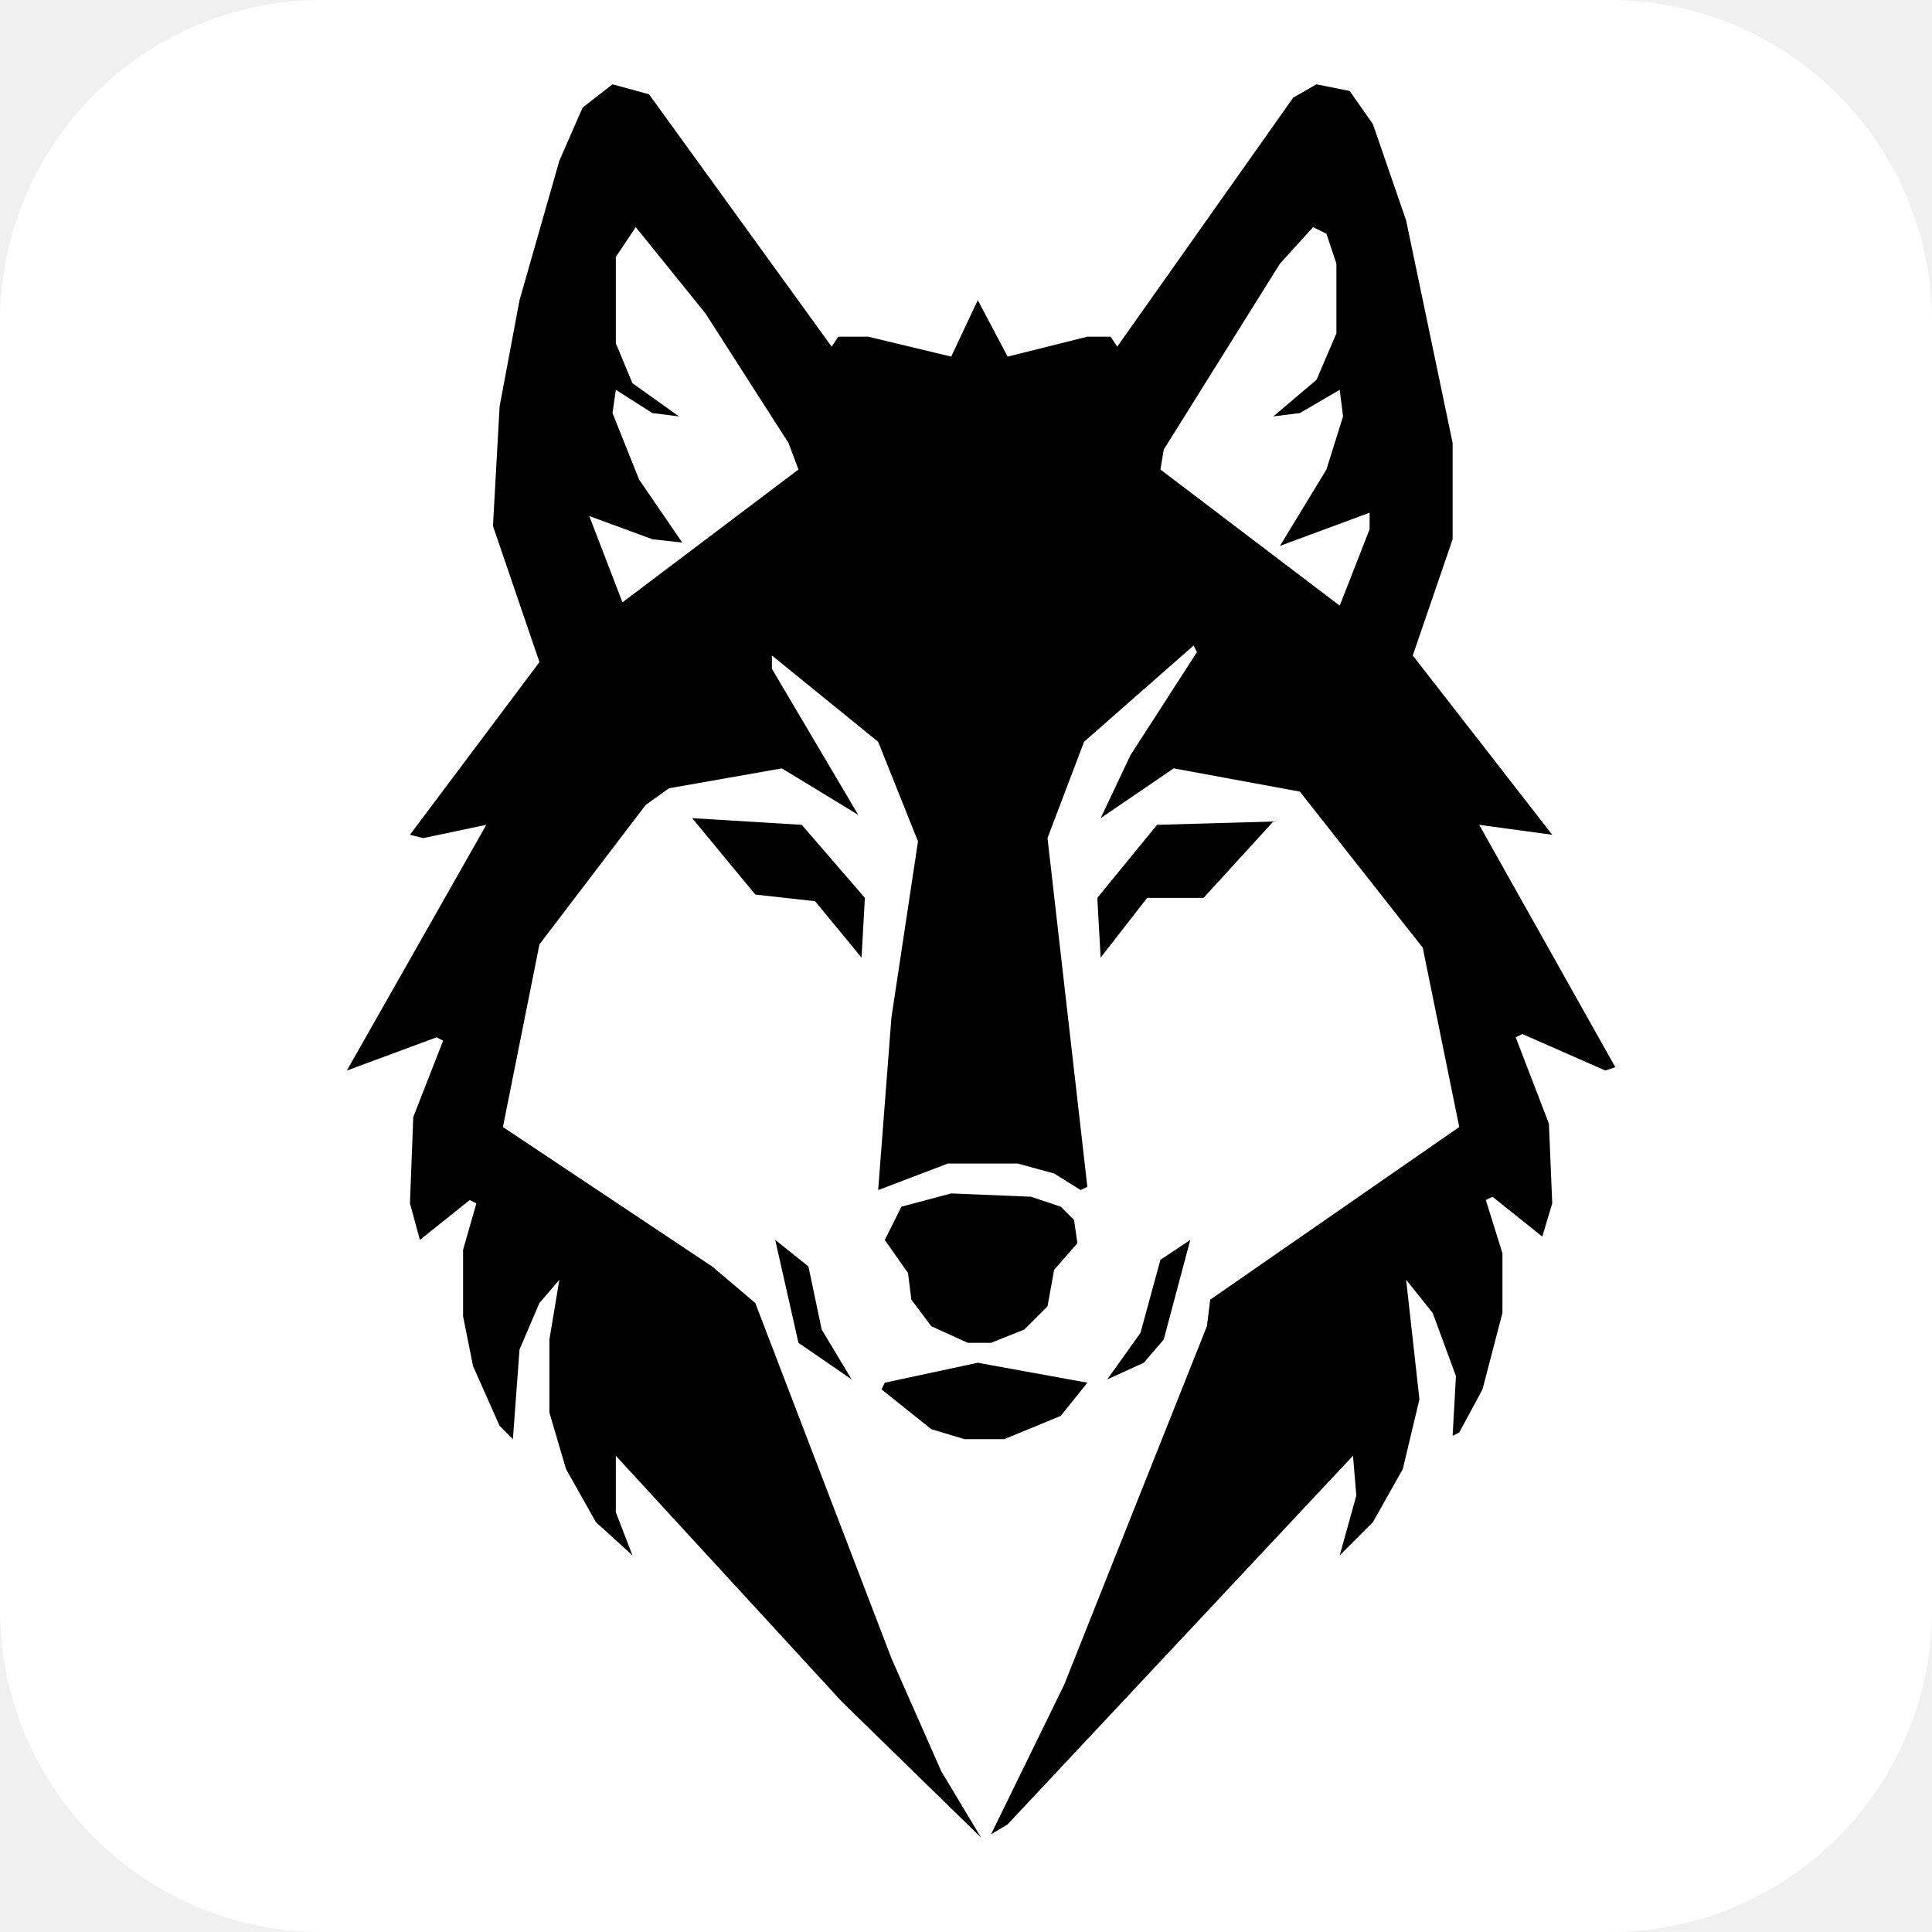
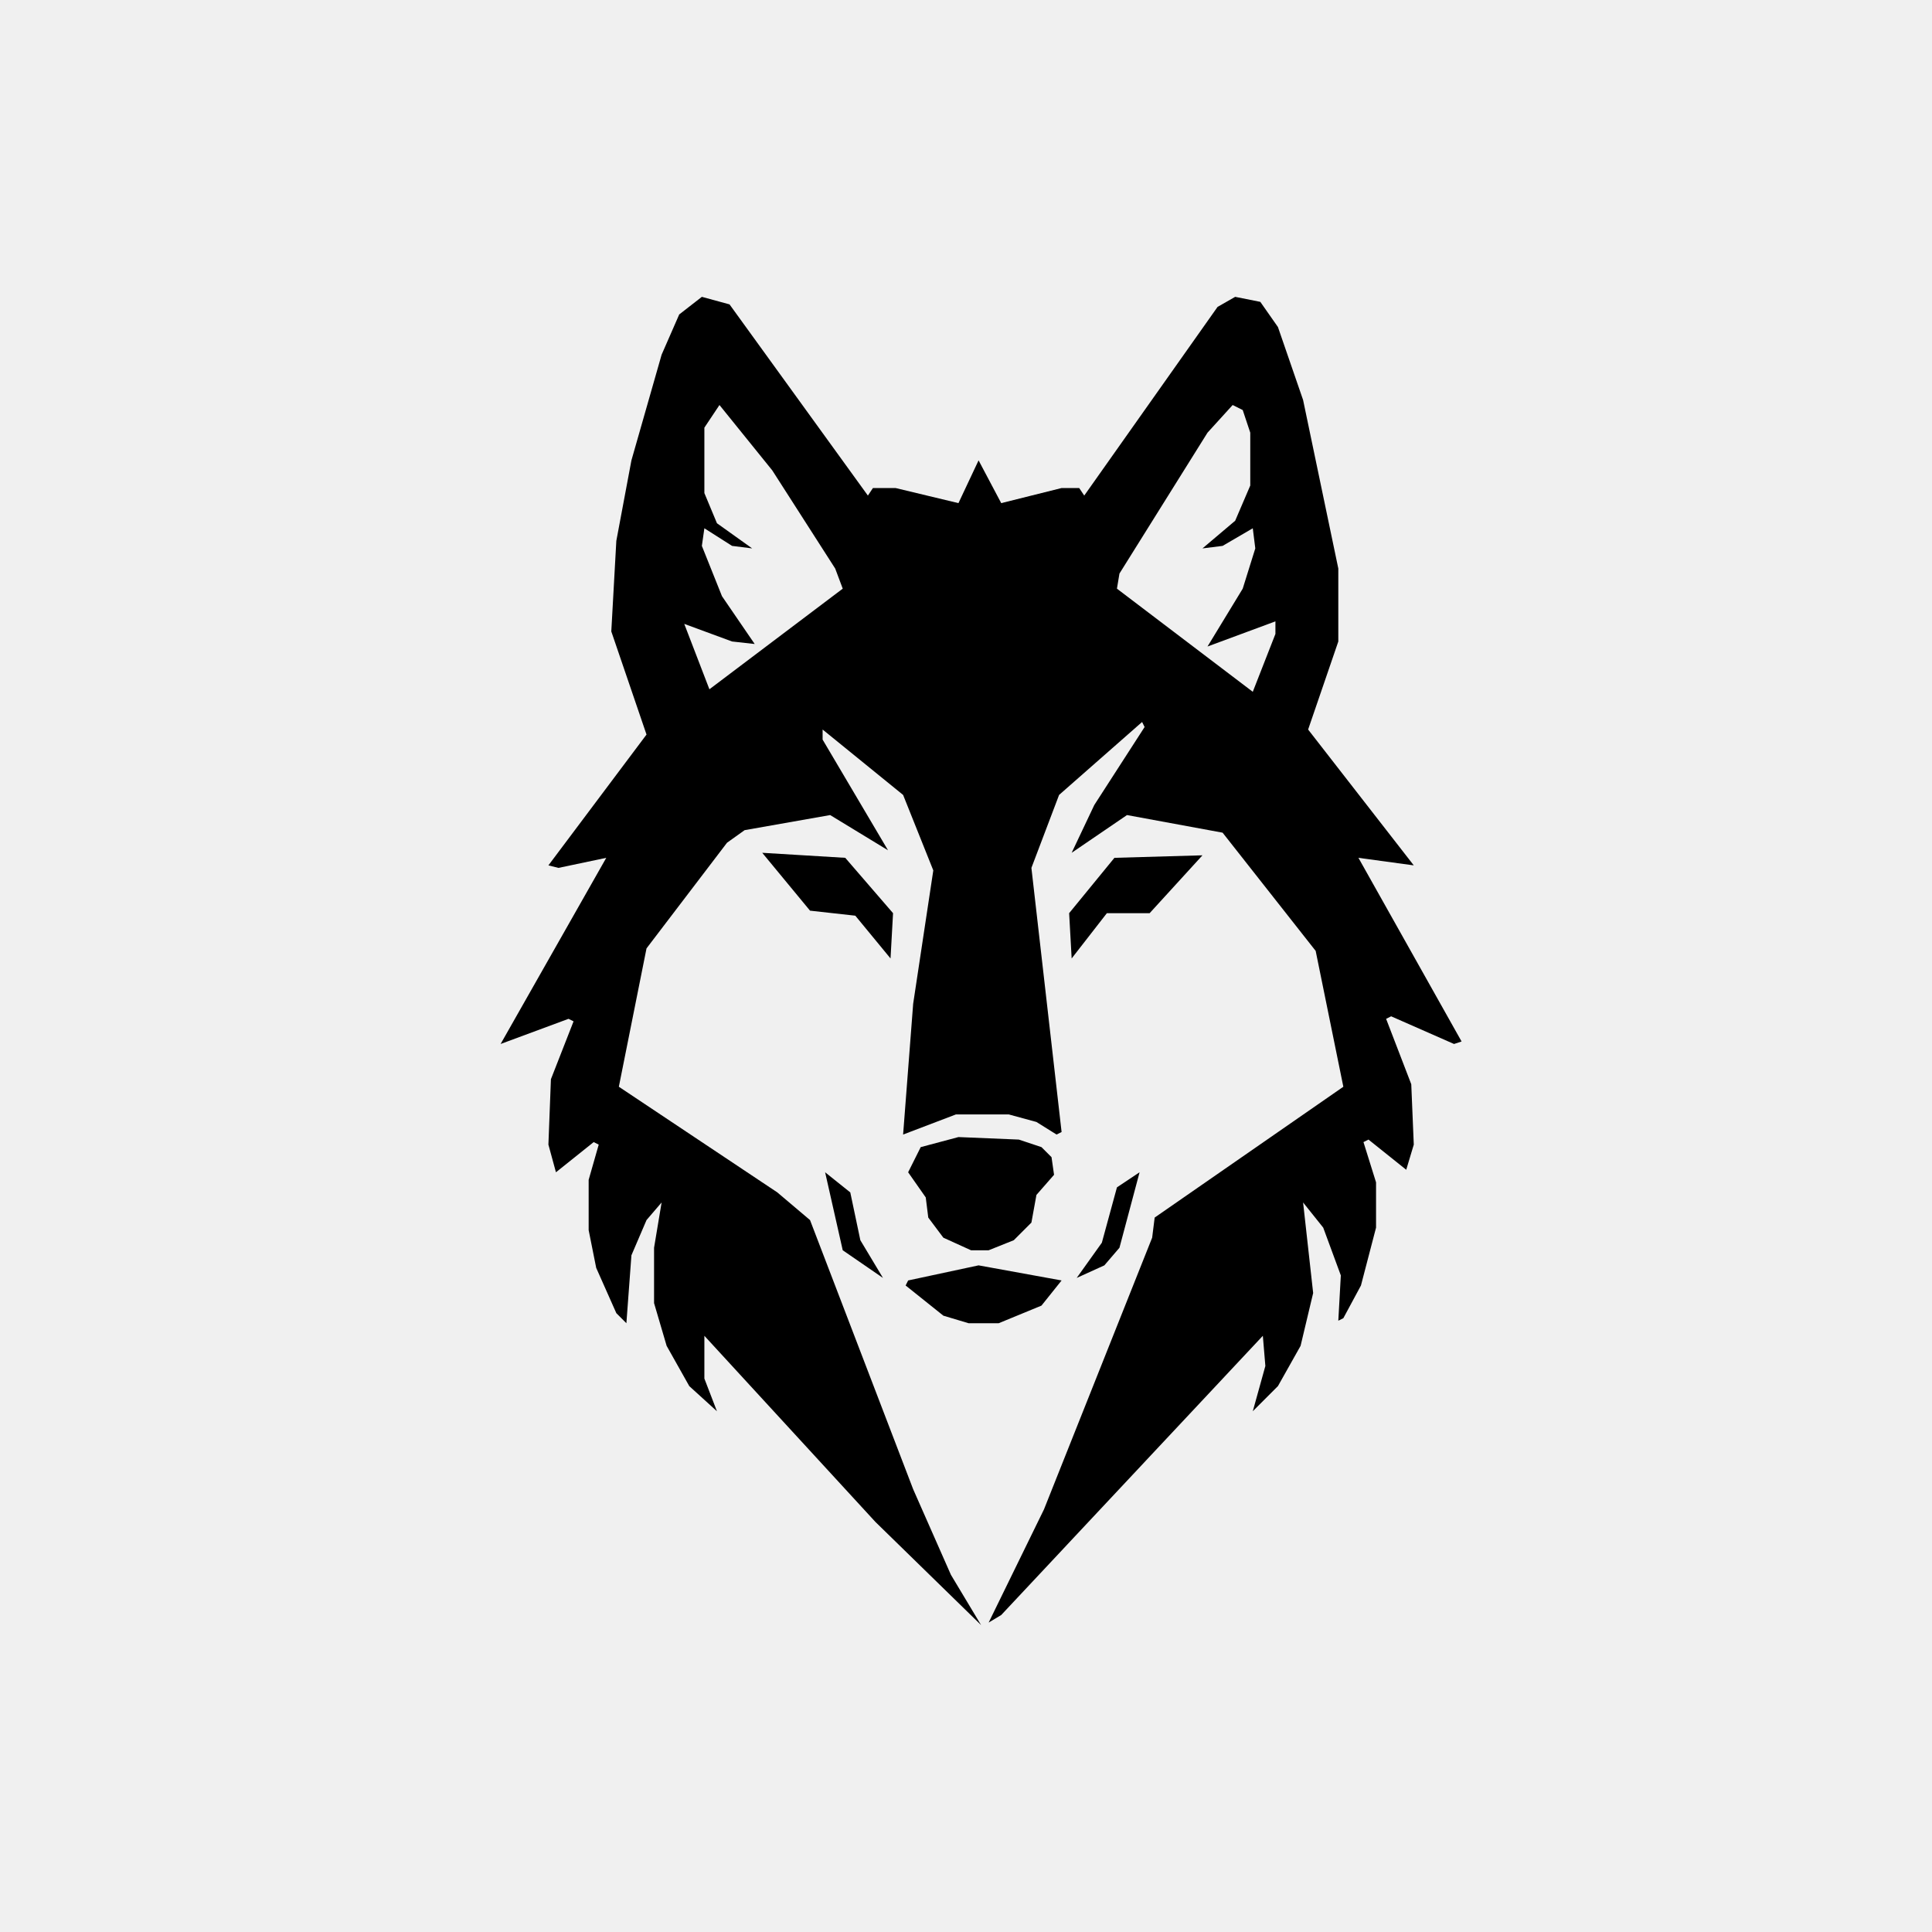
- <svg xmlns="http://www.w3.org/2000/svg" viewBox="0 0 768 768" role="img" aria-label="The Wolf">
-   <rect width="768" height="768" rx="128" ry="128" fill="#ffffff" />
-   <g transform="translate(390 382) scale(1.32) translate(-390 -382)">
-     <path fill="#000" fill-rule="evenodd" d="M 279 118 L 270 125 L 263 141 L 251 183 L 245 215 L 243 251 L 257 292 L 218 344 L 222 345 L 241 341 L 199 415 L 226 405 L 228 406 L 219 429 L 218 455 L 221 466 L 236 454 L 238 455 L 234 469 L 234 489 L 237 504 L 245 522 L 249 526 L 251 499 L 257 485 L 263 478 L 260 496 L 260 518 L 265 535 L 274 551 L 285 561 L 280 548 L 280 531 L 348 605 L 390 646 L 378 626 L 363 592 L 322 485 L 309 474 L 246 432 L 257 377 L 289 335 L 296 330 L 330 324 L 353 338 L 327 294 L 327 290 L 359 316 L 371 346 L 363 399 L 359 451 L 380 443 L 401 443 L 412 446 L 420 451 L 422 450 L 410 345 L 421 316 L 454 287 L 455 289 L 435 320 L 426 339 L 448 324 L 486 331 L 523 378 L 534 432 L 459 484 L 458 492 L 415 600 L 393 645 L 398 642 L 502 531 L 503 543 L 498 561 L 508 551 L 517 535 L 522 514 L 518 478 L 526 488 L 533 507 L 532 525 L 534 524 L 541 511 L 547 488 L 547 470 L 542 454 L 544 453 L 559 465 L 562 455 L 561 431 L 551 405 L 553 404 L 578 415 L 581 414 L 540 341 L 562 344 L 520 290 L 532 255 L 532 226 L 518 159 L 508 130 L 501 120 L 491 118 L 484 122 L 431 197 L 429 194 L 422 194 L 398 200 L 389 183 L 381 200 L 356 194 L 347 194 L 345 197 L 290 121 Z M 490 161 L 494 163 L 497 172 L 497 193 L 491 207 L 478 218 L 486 217 L 498 210 L 499 218 L 494 234 L 480 257 L 507 247 L 507 252 L 498 275 L 444 234 L 445 228 L 480 172 Z M 286 161 L 307 187 L 332 226 L 335 234 L 282 274 L 272 248 L 291 255 L 300 256 L 287 237 L 279 217 L 280 210 L 291 217 L 299 218 L 285 208 L 280 196 L 280 170 Z M 366 456 L 361 466 L 368 476 L 369 484 L 375 492 L 386 497 L 393 497 L 403 493 L 410 486 L 412 475 L 419 467 L 418 460 L 414 456 L 405 453 L 381 452 Z M 360 511 L 375 523 L 385 526 L 397 526 L 414 519 L 422 509 L 389 503 L 361 509 Z M 303 339 L 322 362 L 340 364 L 354 381 L 355 363 L 336 341 Z M 478 340 L 443 341 L 425 363 L 426 381 L 440 363 L 457 363 Z M 453 466 L 444 472 L 438 494 L 428 508 L 439 503 L 445 496 Z M 328 466 L 335 497 L 351 508 L 342 493 L 338 474 Z" />
-   </g>
+ <svg xmlns="http://www.w3.org/2000/svg" viewBox="0 0 768 768" role="img" aria-label="Black wolf head logo">
+   <path fill="#000" fill-rule="evenodd" d="M 279 118 L 270 125 L 263 141 L 251 183 L 245 215 L 243 251 L 257 292 L 218 344 L 222 345 L 241 341 L 199 415 L 226 405 L 228 406 L 219 429 L 218 455 L 221 466 L 236 454 L 238 455 L 234 469 L 234 489 L 237 504 L 245 522 L 249 526 L 251 499 L 257 485 L 263 478 L 260 496 L 260 518 L 265 535 L 274 551 L 285 561 L 280 548 L 280 531 L 348 605 L 390 646 L 378 626 L 363 592 L 322 485 L 309 474 L 246 432 L 257 377 L 289 335 L 296 330 L 330 324 L 353 338 L 327 294 L 327 290 L 359 316 L 371 346 L 363 399 L 359 451 L 380 443 L 401 443 L 412 446 L 420 451 L 422 450 L 410 345 L 421 316 L 454 287 L 455 289 L 435 320 L 426 339 L 448 324 L 486 331 L 523 378 L 534 432 L 459 484 L 458 492 L 415 600 L 393 645 L 398 642 L 502 531 L 503 543 L 498 561 L 508 551 L 517 535 L 522 514 L 518 478 L 526 488 L 533 507 L 532 525 L 534 524 L 541 511 L 547 488 L 547 470 L 542 454 L 544 453 L 559 465 L 562 455 L 561 431 L 551 405 L 553 404 L 578 415 L 581 414 L 540 341 L 562 344 L 520 290 L 532 255 L 532 226 L 518 159 L 508 130 L 501 120 L 491 118 L 484 122 L 431 197 L 429 194 L 422 194 L 398 200 L 389 183 L 381 200 L 356 194 L 347 194 L 345 197 L 290 121 Z M 490 161 L 494 163 L 497 172 L 497 193 L 491 207 L 478 218 L 486 217 L 498 210 L 499 218 L 494 234 L 480 257 L 507 247 L 507 252 L 498 275 L 444 234 L 445 228 L 480 172 Z M 286 161 L 307 187 L 332 226 L 335 234 L 282 274 L 272 248 L 291 255 L 300 256 L 287 237 L 279 217 L 280 210 L 291 217 L 299 218 L 285 208 L 280 196 L 280 170 Z M 366 456 L 361 466 L 368 476 L 369 484 L 375 492 L 386 497 L 393 497 L 403 493 L 410 486 L 412 475 L 419 467 L 418 460 L 414 456 L 405 453 L 381 452 Z M 360 511 L 375 523 L 385 526 L 397 526 L 414 519 L 422 509 L 389 503 L 361 509 Z M 303 339 L 322 362 L 340 364 L 354 381 L 355 363 L 336 341 Z M 478 340 L 443 341 L 425 363 L 426 381 L 440 363 L 457 363 Z M 453 466 L 444 472 L 438 494 L 428 508 L 439 503 L 445 496 Z M 328 466 L 335 497 L 351 508 L 342 493 L 338 474 Z" />
</svg>
